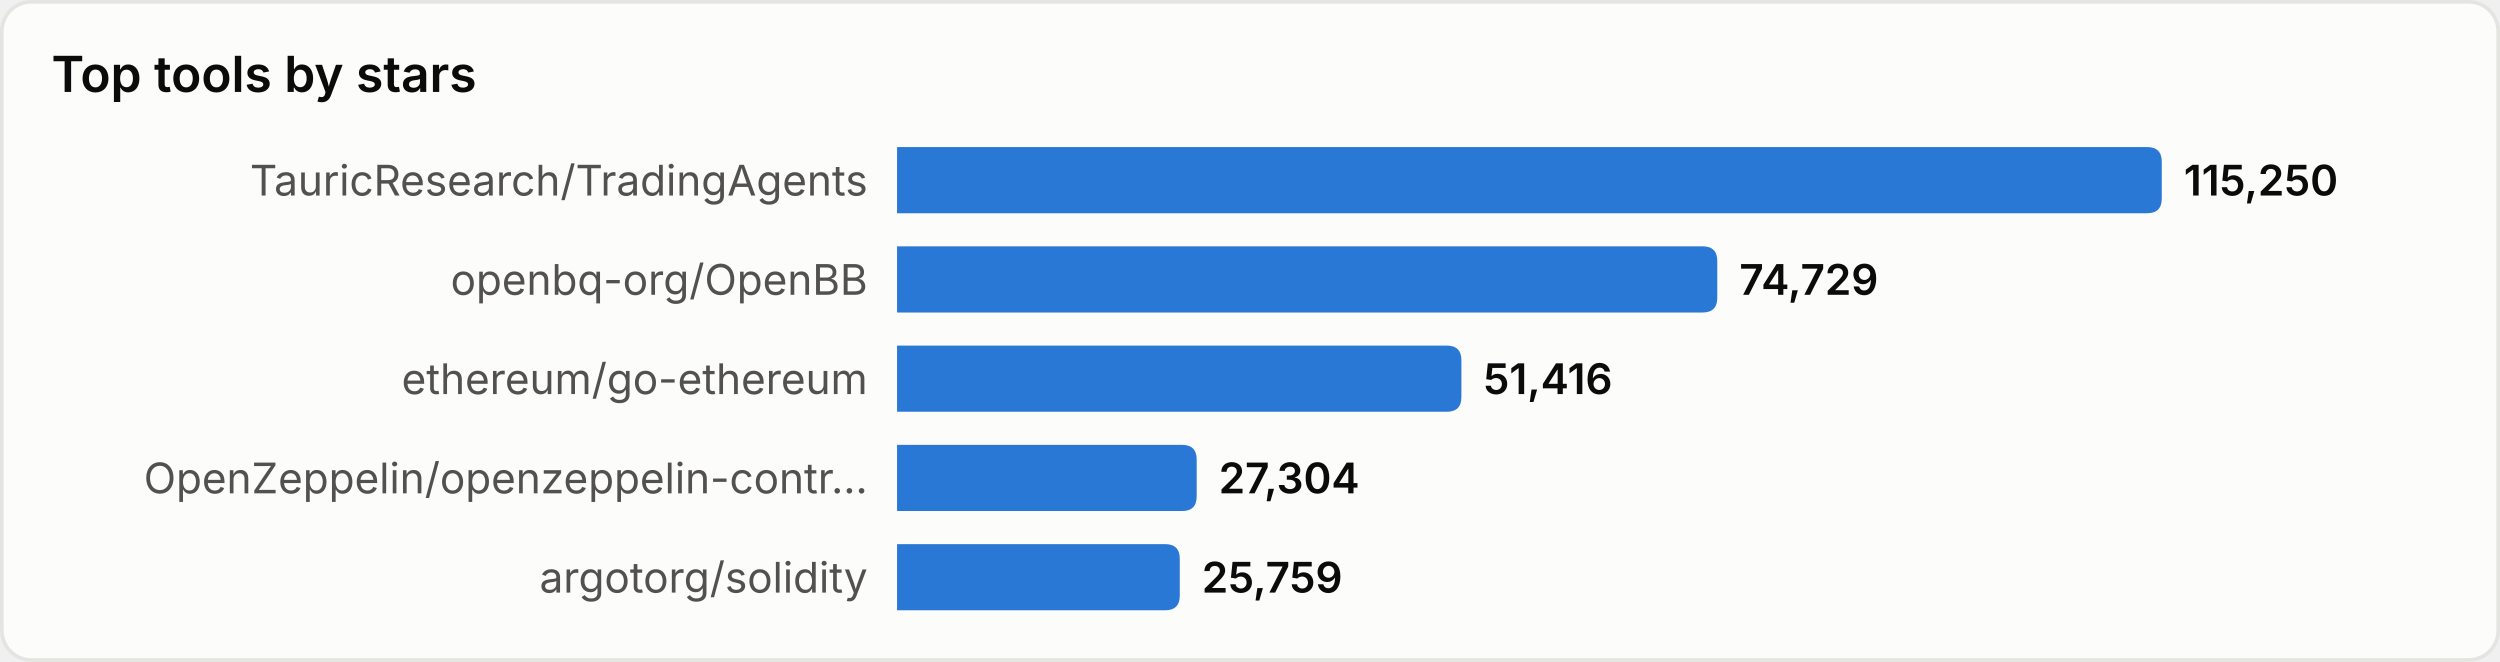
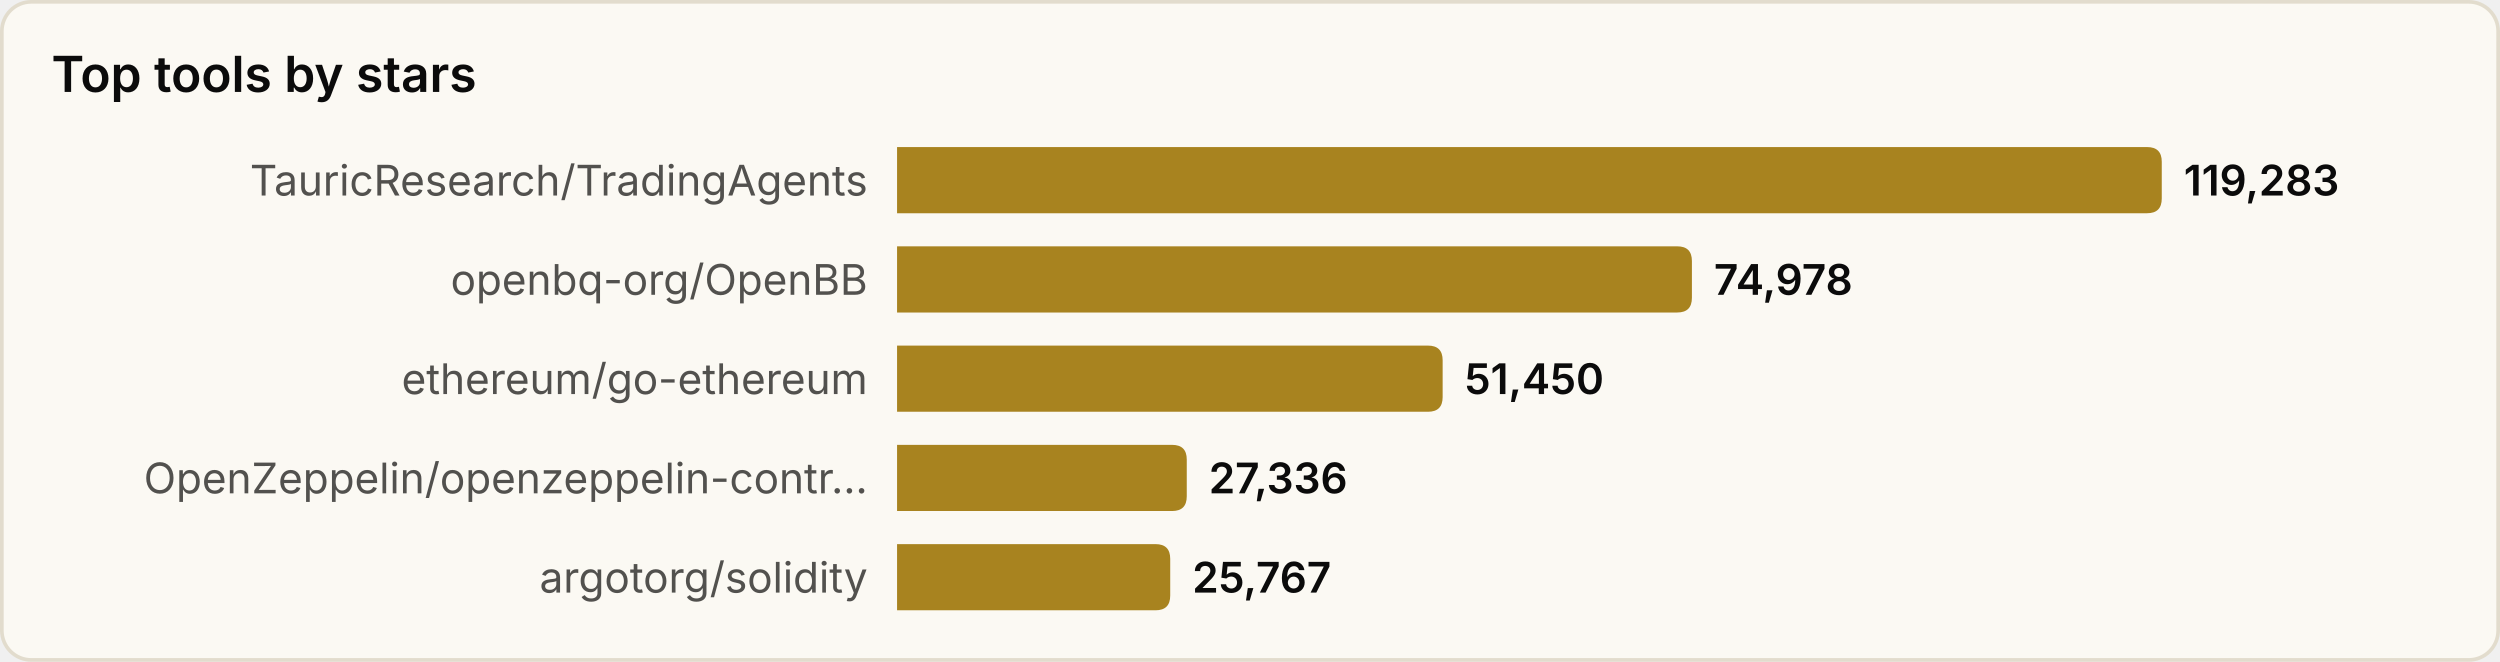
<svg xmlns="http://www.w3.org/2000/svg" width="680" height="180" viewBox="0 0 680 180" role="img" aria-label="Top tools by stars">
  <style>
text{font-family:system-ui,-apple-system,'Segoe UI',sans-serif}
- .srf{fill:#fcfcfb;stroke:#e4e4e0}.ttl{fill:#0b0b0b;font-size:13.5px;font-weight:600}
+ .srf{fill:#fbf9f3;stroke:#e2dccd}.ttl{fill:#0b0b0b;font-size:13.5px;font-weight:600}
.lbl{fill:#52514e;font-size:11.5px}.val{fill:#0b0b0b;font-size:11.5px;font-weight:600}
- .bar{fill:#2a78d6}
+ .bar{fill:#a8831f}
@media(prefers-color-scheme:dark){
- .srf{fill:#1a1a19;stroke:#33332f}.ttl{fill:#ffffff}
- .lbl{fill:#c3c2b7}.val{fill:#ffffff}.bar{fill:#3987e5}
+ .srf{fill:#131826;stroke:#2a3145}.ttl{fill:#f2eee4}
+ .lbl{fill:#a9a69c}.val{fill:#f2eee4}.bar{fill:#d9b04a}
}
</style>
  <rect x="0.5" y="0.5" width="679" height="179" rx="8" class="srf" />
  <text x="14" y="25" class="ttl">Top tools by stars</text>
  <text x="236" y="49.0" class="lbl" text-anchor="end" dominant-baseline="central">TauricResearch/TradingAgents</text>
  <path d="M244,40 h340.0 q4,0 4,4 v10 q0,4 -4,4 h-340.0 z" class="bar" />
-   <text x="594.0" y="49.0" class="val" dominant-baseline="central">115,250</text>
+   <text x="594.0" y="49.0" class="val" dominant-baseline="central">119,283</text>
  <text x="236" y="76.0" class="lbl" text-anchor="end" dominant-baseline="central">openbq-org/OpenBB</text>
-   <path d="M244,67 h219.1 q4,0 4,4 v10 q0,4 -4,4 h-219.1 z" class="bar" />
-   <text x="473.1" y="76.0" class="val" dominant-baseline="central">74,729</text>
+   <path d="M244,67 h212.2 q4,0 4,4 v10 q0,4 -4,4 h-212.2 z" class="bar" />
+   <text x="466.2" y="76.0" class="val" dominant-baseline="central">74,978</text>
  <text x="236" y="103.0" class="lbl" text-anchor="end" dominant-baseline="central">ethereum/go-ethereum</text>
-   <path d="M244,94 h149.5 q4,0 4,4 v10 q0,4 -4,4 h-149.5 z" class="bar" />
-   <text x="403.5" y="103.0" class="val" dominant-baseline="central">51,416</text>
+   <path d="M244,94 h144.4 q4,0 4,4 v10 q0,4 -4,4 h-144.4 z" class="bar" />
+   <text x="398.4" y="103.0" class="val" dominant-baseline="central">51,450</text>
  <text x="236" y="130.0" class="lbl" text-anchor="end" dominant-baseline="central">OpenZeppelin/openzeppelin-contr…</text>
-   <path d="M244,121 h77.5 q4,0 4,4 v10 q0,4 -4,4 h-77.5 z" class="bar" />
-   <text x="331.5" y="130.0" class="val" dominant-baseline="central">27,304</text>
+   <path d="M244,121 h74.8 q4,0 4,4 v10 q0,4 -4,4 h-74.8 z" class="bar" />
+   <text x="328.8" y="130.0" class="val" dominant-baseline="central">27,336</text>
  <text x="236" y="157.0" class="lbl" text-anchor="end" dominant-baseline="central">argotorg/solidity</text>
-   <path d="M244,148 h72.9 q4,0 4,4 v10 q0,4 -4,4 h-72.9 z" class="bar" />
-   <text x="326.9" y="157.0" class="val" dominant-baseline="central">25,759</text>
+   <path d="M244,148 h70.3 q4,0 4,4 v10 q0,4 -4,4 h-70.3 z" class="bar" />
+   <text x="324.3" y="157.0" class="val" dominant-baseline="central">25,767</text>
</svg>
